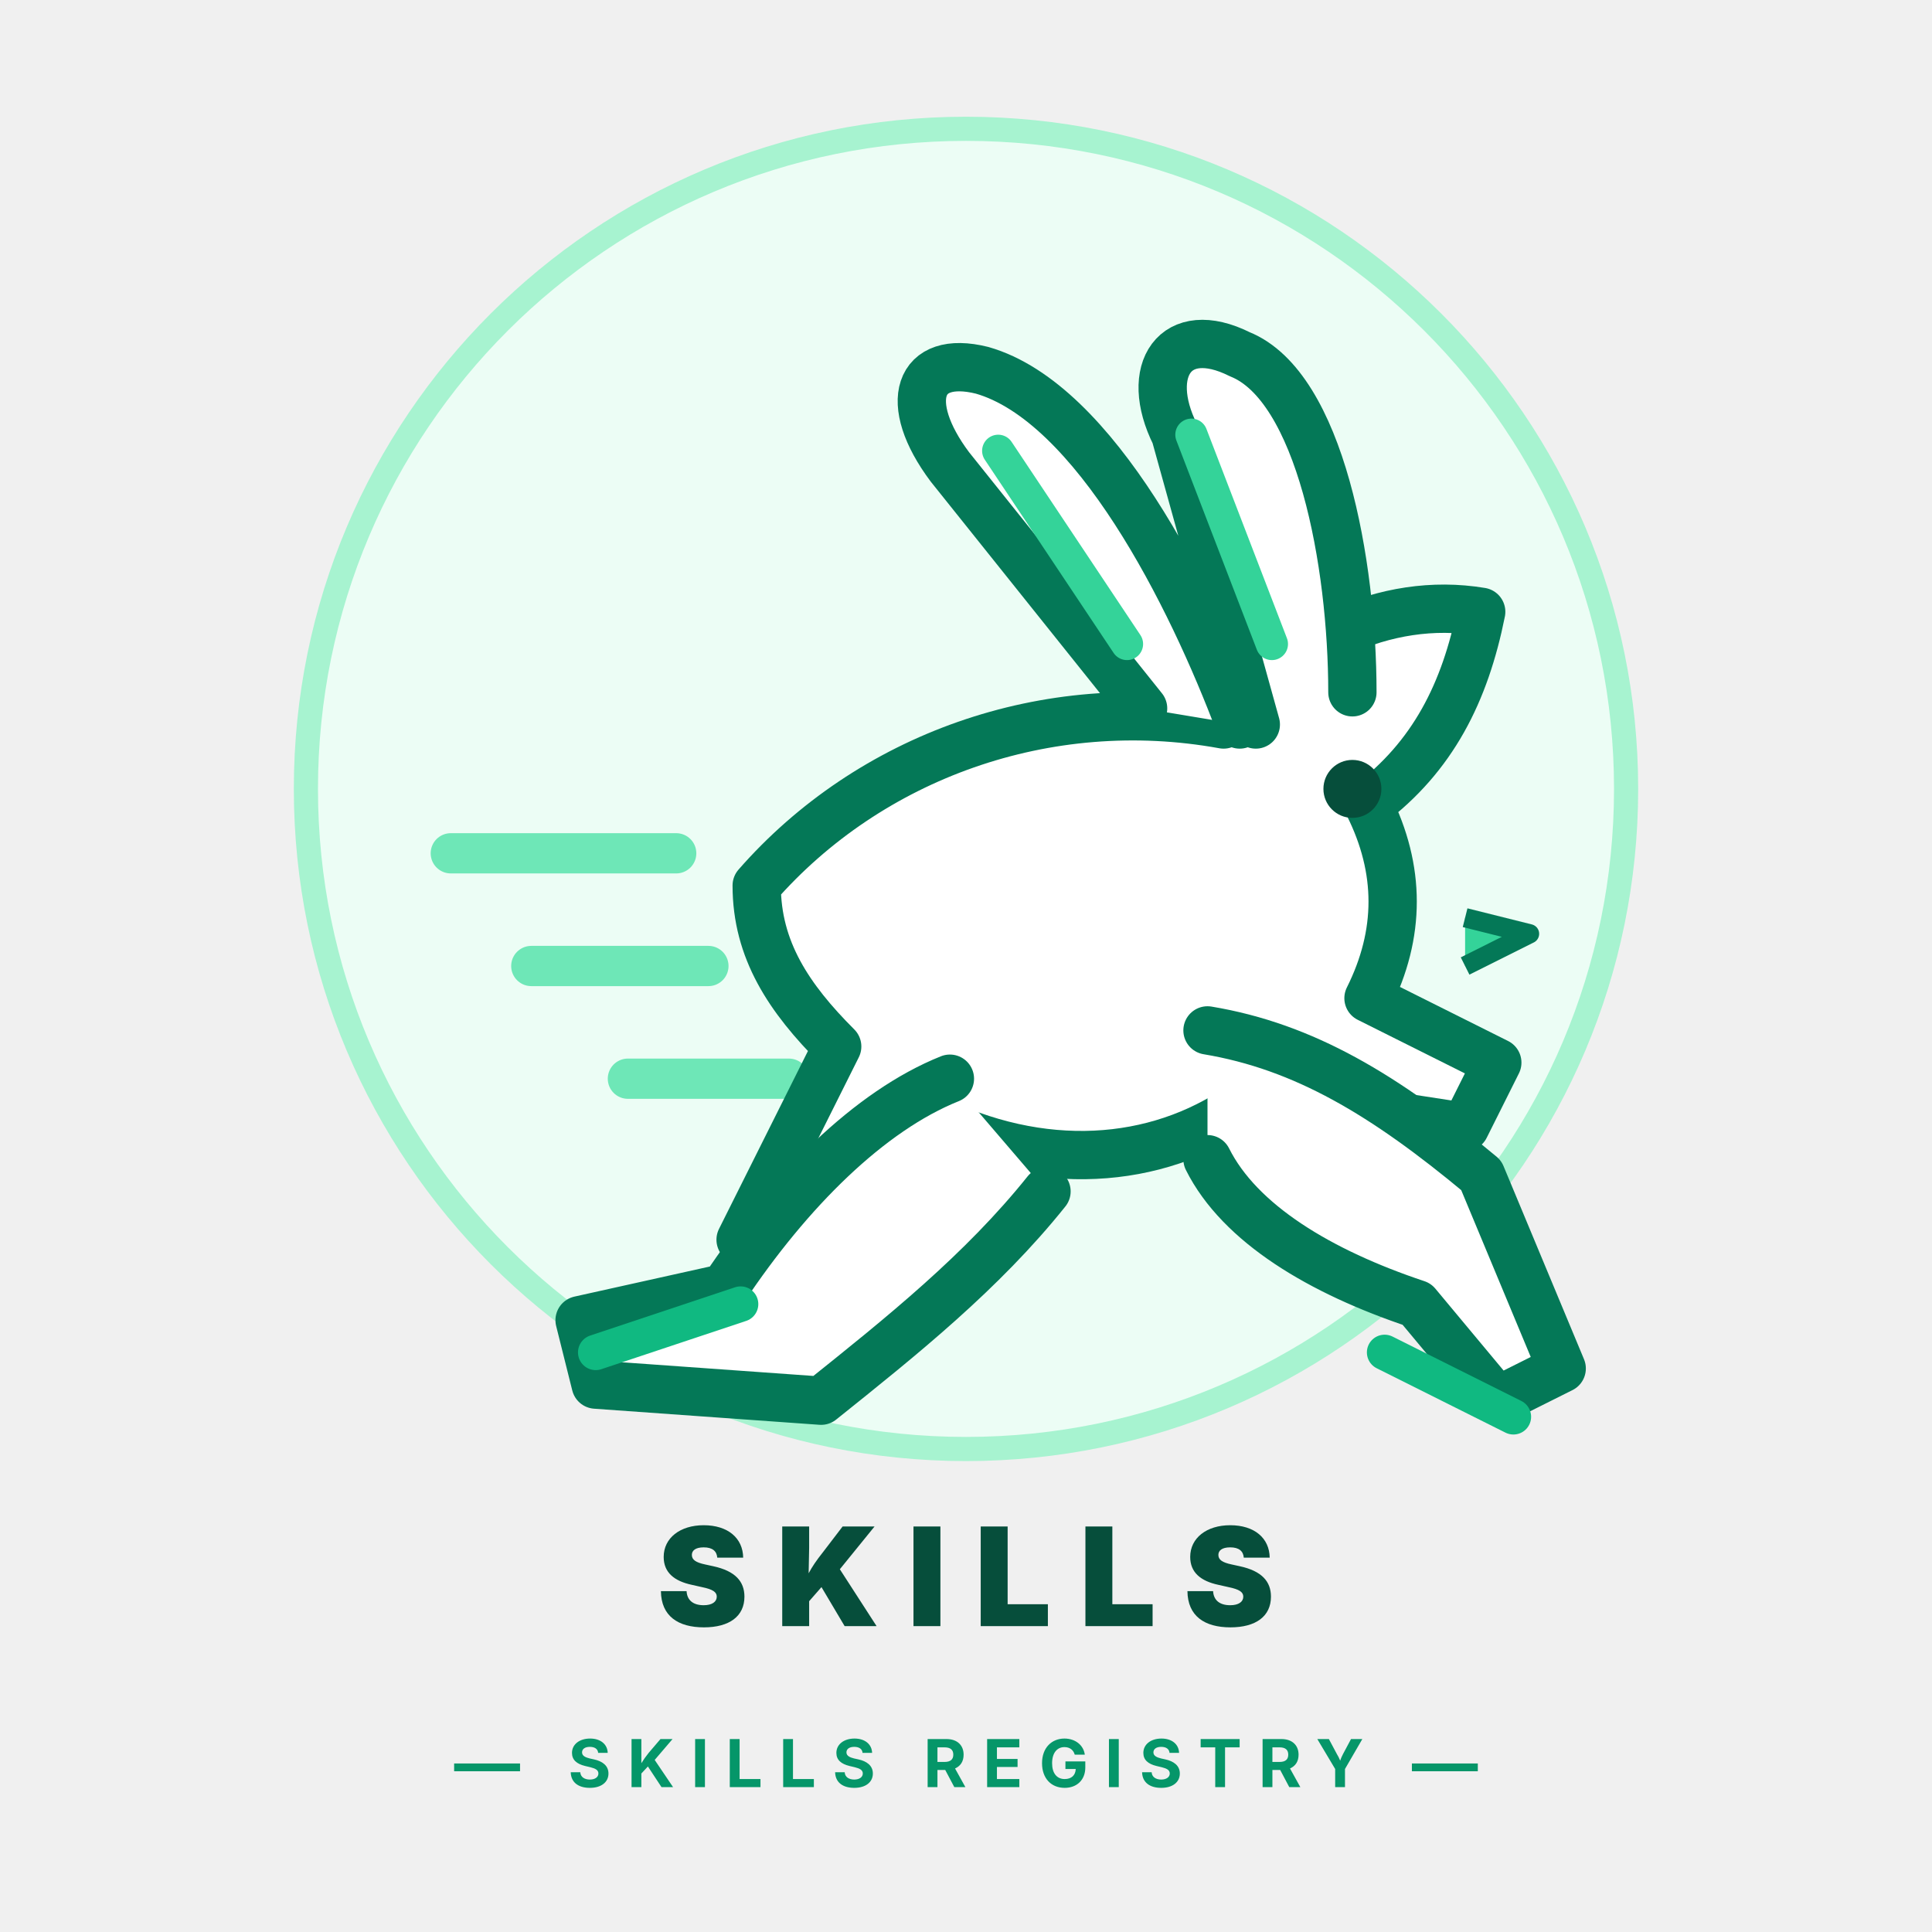
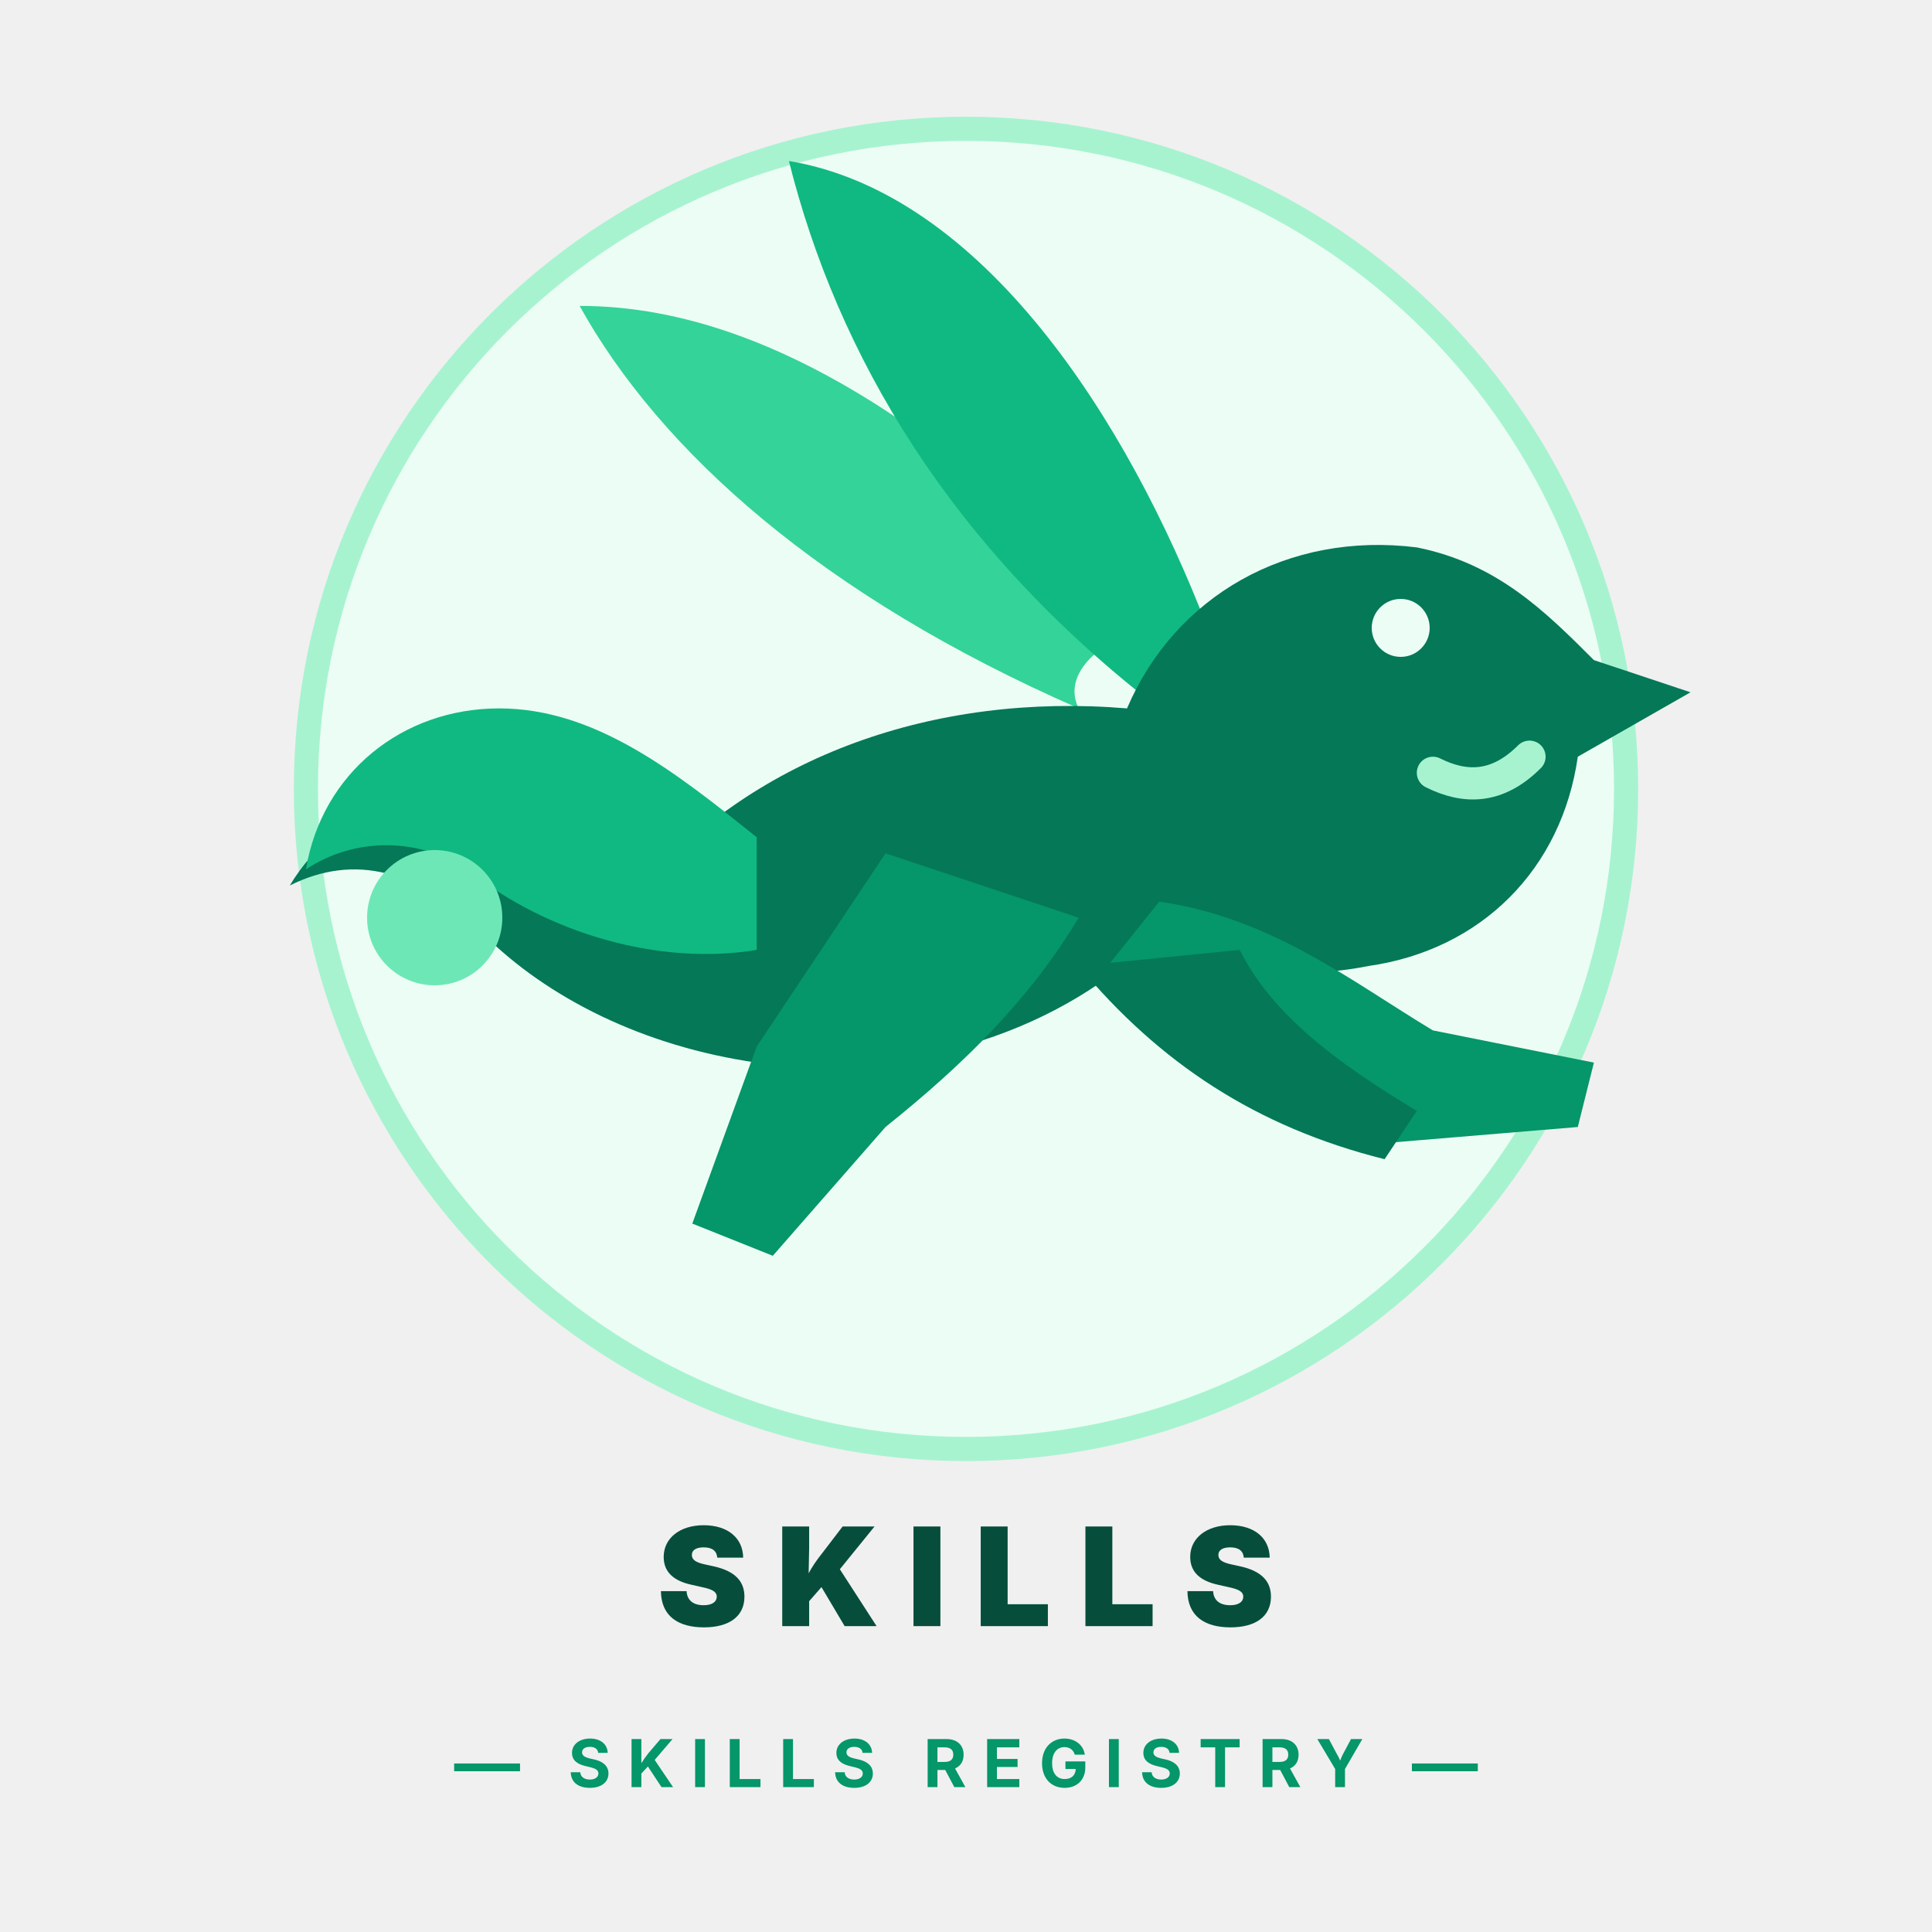
<svg xmlns="http://www.w3.org/2000/svg" viewBox="0 0 120 120" width="100%" height="100%" role="img" aria-labelledby="rabbit-title rabbit-desc">
  <circle cx="60" cy="49" r="41" fill="#ecfdf5" stroke="#a7f3d0" stroke-width="1.5" />
-   <path d="M42 53H28m16 7H33m16 7H39" fill="none" stroke="#6ee7b7" stroke-width="2.5" stroke-linecap="round" />
-   <path d="M47 55c7-8 18-12 29-10 4-5 10-8 16-7-1 5-3 9-7 12 2 4 2 8 0 12l8 4-2 4-13-2c-5 4-12 5-19 2l-9 9-4-2 6-12c-3-3-5-6-5-10z" fill="#fff" stroke="#047857" stroke-width="3" stroke-linecap="round" stroke-linejoin="round" />
-   <path d="M77 45c-3-8-9-20-16-22-4-1-5 2-2 6l12 15m13-1c0-8-2-19-7-21-4-2-6 1-4 5l5 18" fill="#fff" stroke="#047857" stroke-width="3" stroke-linecap="round" stroke-linejoin="round" />
-   <path d="M70 40 62 28m17 12-5-13" fill="none" stroke="#34d399" stroke-width="2" stroke-linecap="round" />
-   <path d="M59 67c-5 2-10 7-14 13l-9 2 1 4 14 1c5-4 10-8 14-13m10-2c2 4 7 7 13 9l5 6 4-2-5-12c-6-5-11-8-17-9" fill="#fff" stroke="#047857" stroke-width="3" stroke-linecap="round" stroke-linejoin="round" />
-   <path d="M46 81 37 84m49 0 8 4" fill="none" stroke="#10b981" stroke-width="2.2" stroke-linecap="round" />
-   <circle cx="84" cy="49" r="1.8" fill="#064e3b" />
-   <path d="m91 57 4 1-4 2" fill="#34d399" stroke="#047857" stroke-width="1.2" stroke-linejoin="round" />
+   <path d="M71 39C61 29 49 19 36 19c5 9 15 18 31 25-1-2 1-4 4-5Z" fill="#34d399" />
+   <path d="M75 39C70 26 61 12 49 10c3 12 10 24 23 34Z" fill="#10b981" />
+   <path d="M40 55c7-8 18-12 30-11 3-7 10-11 18-10 5 1 8 4 11 7l6 2-7 4c-1 7-6 12-13 13-5 1-9 0-13-2-6 6-15 9-25 8-7-1-13-4-17-8-4-4-8-5-12-3 3-5 9-7 15-5Z" fill="#047857" />
+   <path d="M72 56c7 1 12 5 17 8l10 2-1 4-12 1c-7-2-13-5-18-10Z" fill="#059669" />
+   <path d="M67 57c-3 5-7 9-12 13l-7 8-5-2 4-11 8-12Z" fill="#059669" />
+   <path d="M47 59c-6 1-13-1-18-5-3-2-7-2-10 0 1-6 6-10 12-10 6 0 11 4 16 8Z" fill="#10b981" />
+   <path d="M77 59c2 4 6 7 11 10l-2 3c-8-2-14-6-19-12Z" fill="#047857" />
+   <path d="M95 47c-2 2-4 2-6 1" fill="none" stroke="#a7f3d0" stroke-width="2" stroke-linecap="round" />
+   <circle cx="87" cy="39" r="1.8" fill="#ecfdf5" />
+   <circle cx="27" cy="57" r="4.2" fill="#6ee7b7" />
  <text x="60" y="101" text-anchor="middle" font-family="system-ui, -apple-system, sans-serif" font-weight="900" font-size="8.5" fill="#064e3b" letter-spacing="1.7">SKILLS</text>
  <text x="60" y="111" text-anchor="middle" font-family="system-ui, -apple-system, sans-serif" font-weight="700" font-size="4.1" fill="#059669" letter-spacing="1">― SKILLS REGISTRY ―</text>
</svg>
